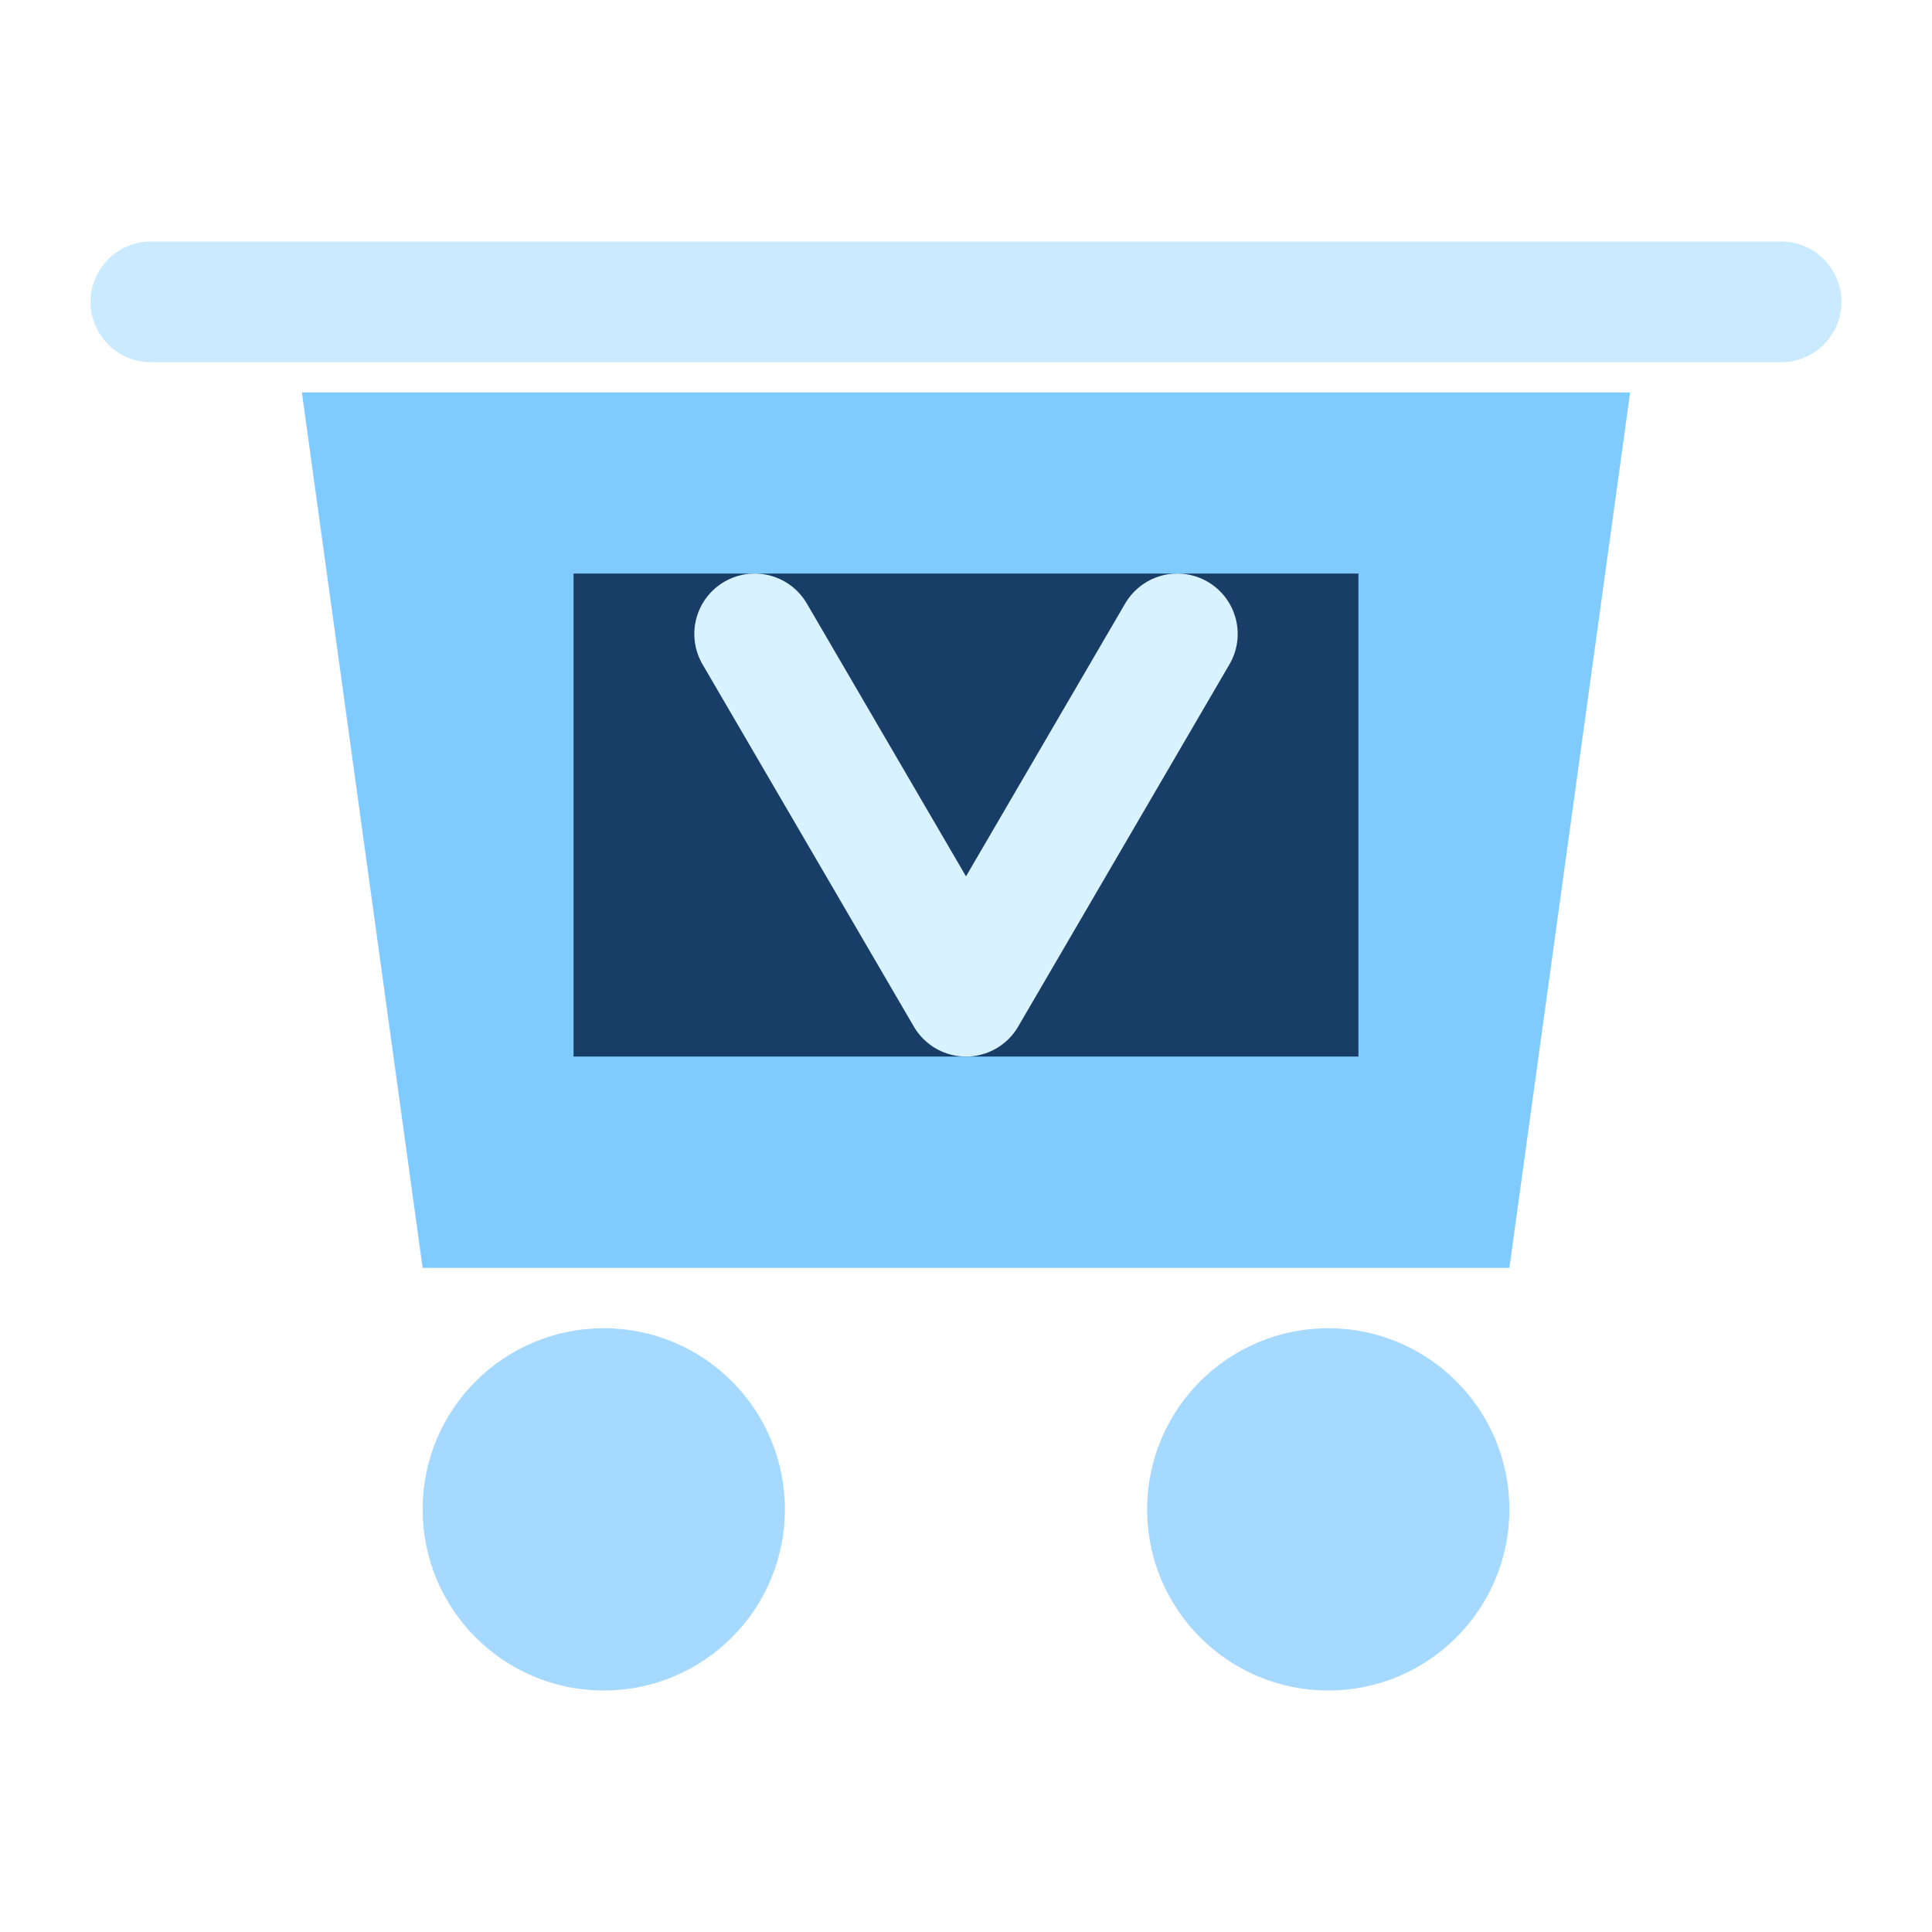
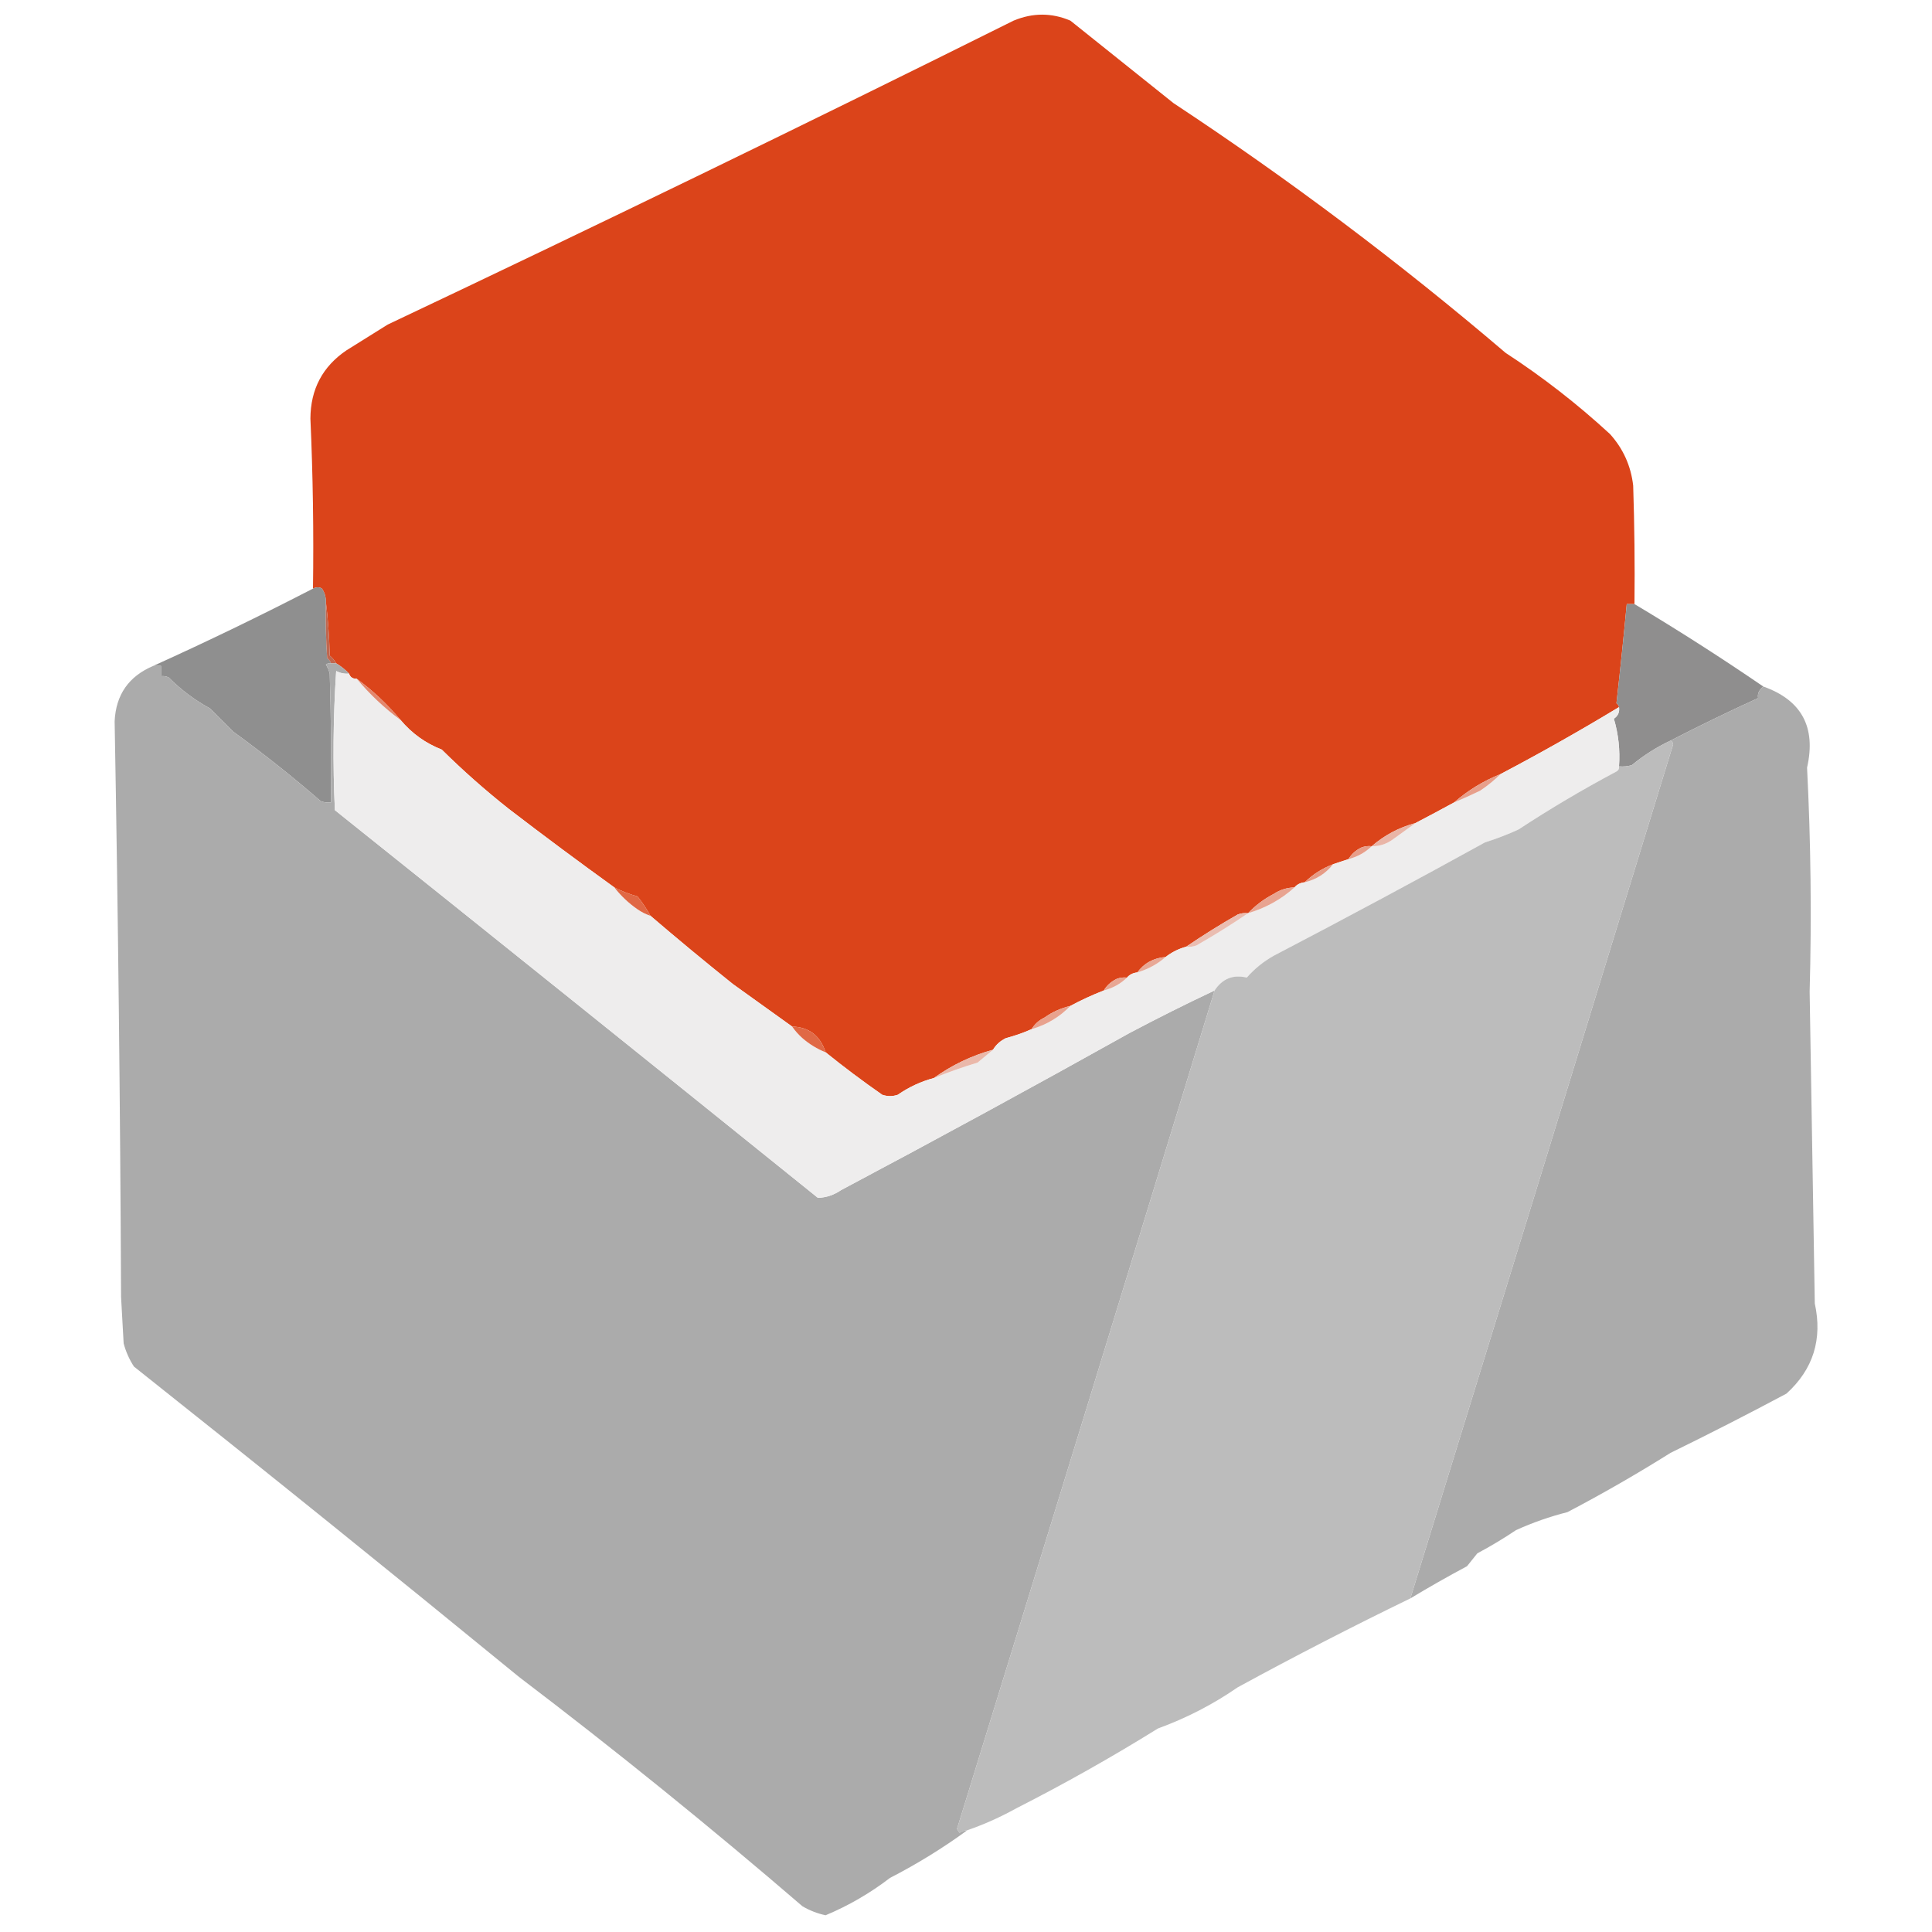
- <svg xmlns="http://www.w3.org/2000/svg" viewBox="0 0 64 64" fill="none">
-   <path d="M10 13h44l-4 29H14l-4-29Z" fill="#7FCBFF" />
-   <path d="M19 19h26v16H19z" fill="#183D67" />
-   <path d="m25 21 7 12m7-12-7 12" stroke="#D8F2FF" stroke-width="4" stroke-linecap="round" />
-   <circle cx="20" cy="50" r="6" fill="#A6D9FF" />
-   <circle cx="44" cy="50" r="6" fill="#A6D9FF" />
-   <path d="M5 10h54" stroke="#C9EAFF" stroke-width="4" stroke-linecap="round" />
+ <svg xmlns="http://www.w3.org/2000/svg" version="1.1" width="750px" height="750px" style="shape-rendering:geometricPrecision; text-rendering:geometricPrecision; image-rendering:optimizeQuality; fill-rule:evenodd; clip-rule:evenodd">
+   <g>
+     <path style="opacity:0.999" fill="#db441a" d="M 634.5,234.5 C 633.5,234.5 632.5,234.5 631.5,234.5C 630.283,247.4 628.95,260.233 627.5,273C 628.056,273.383 628.389,273.883 628.5,274.5C 613.371,283.651 598.038,292.318 582.5,300.5C 575.824,303.166 569.824,306.833 564.5,311.5C 559.449,314.253 554.449,316.92 549.5,319.5C 543.134,321.203 537.468,324.203 532.5,328.5C 531.127,328.343 529.793,328.51 528.5,329C 526.308,330.067 524.642,331.567 523.5,333.5C 521.5,334.167 519.5,334.833 517.5,335.5C 513.317,337.087 509.65,339.421 506.5,342.5C 504.847,342.66 503.514,343.326 502.5,344.5C 499.593,344.575 496.927,345.409 494.5,347C 490.707,348.97 487.373,351.47 484.5,354.5C 483.127,354.343 481.793,354.51 480.5,355C 473.601,358.941 466.934,363.108 460.5,367.5C 457.515,368.326 454.849,369.659 452.5,371.5C 447.819,371.891 444.152,373.891 441.5,377.5C 439.847,377.66 438.514,378.326 437.5,379.5C 436.127,379.343 434.793,379.51 433.5,380C 431.308,381.067 429.642,382.567 428.5,384.5C 423.937,386.286 419.604,388.286 415.5,390.5C 411.821,391.374 408.488,392.874 405.5,395C 403.308,396.067 401.642,397.567 400.5,399.5C 397.284,400.938 393.951,402.105 390.5,403C 388.308,404.067 386.642,405.567 385.5,407.5C 377.208,409.776 369.541,413.442 362.5,418.5C 357.522,419.82 352.855,421.987 348.5,425C 346.5,425.667 344.5,425.667 342.5,425C 334.92,419.723 327.586,414.223 320.5,408.5C 318.407,402.055 314.073,398.722 307.5,398.5C 299.892,393.019 292.225,387.519 284.5,382C 273.644,373.302 262.977,364.469 252.5,355.5C 251.055,352.882 249.389,350.382 247.5,348C 244.324,347.111 241.324,345.945 238.5,344.5C 224.729,334.575 211.062,324.408 197.5,314C 188.376,306.784 179.709,299.117 171.5,291C 165.198,288.534 159.865,284.701 155.5,279.5C 150.443,273.441 144.776,268.107 138.5,263.5C 136.973,263.573 135.973,262.906 135.5,261.5C 134.016,259.926 132.349,258.593 130.5,257.5C 129.878,256.373 129.045,255.373 128,254.5C 127.829,247.321 127.329,240.321 126.5,233.5C 126.509,231.692 126.009,230.025 125,228.5C 124.014,227.829 122.847,227.829 121.5,228.5C 121.812,206.473 121.479,184.473 120.5,162.5C 120.558,151.111 125.225,142.278 134.5,136C 139.833,132.667 145.167,129.333 150.5,126C 231.979,87.426 312.979,48.093 393.5,8C 400.918,4.917 408.252,4.917 415.5,8C 428.833,18.667 442.167,29.333 455.5,40C 500.435,69.648 543.435,101.981 584.5,137C 598.858,146.354 612.358,156.854 625,168.5C 630.12,174.188 633.12,180.855 634,188.5C 634.5,203.83 634.667,219.163 634.5,234.5 Z" />
+   </g>
+   <g>
+     <path style="opacity:0.984" fill="#8d8d8d" d="M 126.5,233.5 C 126.334,240.841 126.5,248.174 127,255.5C 127.717,256.044 128.217,256.711 128.5,257.5C 127.761,257.369 127.094,257.536 126.5,258C 127.191,259.067 127.691,260.234 128,261.5C 128.5,278.163 128.667,294.83 128.5,311.5C 127.127,311.657 125.793,311.49 124.5,311C 113.606,301.54 102.272,292.54 90.5,284C 87.527,281.027 84.527,278.027 81.5,275C 75.623,271.798 70.289,267.798 65.5,263C 64.552,262.517 63.552,262.351 62.5,262.5C 62.5,261.167 62.5,259.833 62.5,258.5C 61.5,258.5 60.5,258.5 59.5,258.5C 80.434,249.033 101.101,239.033 121.5,228.5C 122.847,227.829 124.014,227.829 125,228.5C 126.009,230.025 126.509,231.692 126.5,233.5 Z" />
+   </g>
+   <g>
+     <path style="opacity:0.979" fill="#8d8c8c" d="M 634.5,234.5 C 651.542,244.681 668.209,255.348 684.5,266.5C 682.83,267.871 682.164,269.371 682.5,271C 670.938,276.282 659.605,281.782 648.5,287.5C 643.137,290.016 638.137,293.183 633.5,297C 631.866,297.494 630.199,297.66 628.5,297.5C 628.942,291.161 628.275,284.994 626.5,279C 628.107,277.951 628.773,276.451 628.5,274.5C 628.389,273.883 628.056,273.383 627.5,273C 628.95,260.233 630.283,247.4 631.5,234.5C 632.5,234.5 633.5,234.5 634.5,234.5 Z" />
+   </g>
+   <g>
+     <path style="opacity:1" fill="#c0674f" d="M 126.5,233.5 C 127.329,240.321 127.829,247.321 128,254.5C 129.045,255.373 129.878,256.373 130.5,257.5C 129.833,257.5 129.167,257.5 128.5,257.5C 128.217,256.711 127.717,256.044 127,255.5C 126.5,248.174 126.334,240.841 126.5,233.5 Z" />
+   </g>
+   <g>
+     <path style="opacity:1" fill="#ababab" d="M 128.5,257.5 C 129.167,257.5 129.833,257.5 130.5,257.5C 132.349,258.593 134.016,259.926 135.5,261.5C 133.738,261.643 132.071,261.309 130.5,260.5C 129.334,278.491 129.167,296.491 130,314.5C 192.591,364.547 255.091,414.713 317.5,465C 320.702,464.914 323.702,463.914 326.5,462C 364.106,442.035 401.439,421.702 438.5,401C 449.476,395.192 460.476,389.692 471.5,384.5C 438.332,493.016 404.998,601.516 371.5,710C 371.833,710.5 372.167,711 372.5,711.5C 373.417,710.873 374.417,710.539 375.5,710.5C 366.066,717.394 356.066,723.56 345.5,729C 337.743,734.945 329.41,739.778 320.5,743.5C 317.309,742.825 314.309,741.658 311.5,740C 275.702,709.196 239.035,679.529 201.5,651C 151.956,610.454 102.123,570.287 52,530.5C 50.175,527.689 48.842,524.689 48,521.5C 47.667,515.5 47.333,509.5 47,503.5C 46.669,428.969 45.836,354.469 44.5,280C 44.991,269.677 49.991,262.511 59.5,258.5C 60.5,258.5 61.5,258.5 62.5,258.5C 62.5,259.833 62.5,261.167 62.5,262.5C 63.552,262.351 64.552,262.517 65.5,263C 70.289,267.798 75.623,271.798 81.5,275C 84.527,278.027 87.527,281.027 90.5,284C 102.272,292.54 113.606,301.54 124.5,311C 125.793,311.49 127.127,311.657 128.5,311.5C 128.667,294.83 128.5,278.163 128,261.5C 127.691,260.234 127.191,259.067 126.5,258C 127.094,257.536 127.761,257.369 128.5,257.5 Z" />
+   </g>
+   <g>
+     <path style="opacity:1" fill="#eeeded" d="M 135.5,261.5 C 135.973,262.906 136.973,263.573 138.5,263.5C 143.557,269.559 149.224,274.893 155.5,279.5C 159.865,284.701 165.198,288.534 171.5,291C 179.709,299.117 188.376,306.784 197.5,314C 211.062,324.408 224.729,334.575 238.5,344.5C 241.043,347.78 244.043,350.613 247.5,353C 249.078,354.094 250.745,354.928 252.5,355.5C 262.977,364.469 273.644,373.302 284.5,382C 292.225,387.519 299.892,393.019 307.5,398.5C 308.625,400.129 309.959,401.629 311.5,403C 314.222,405.358 317.222,407.191 320.5,408.5C 327.586,414.223 334.92,419.723 342.5,425C 344.5,425.667 346.5,425.667 348.5,425C 352.855,421.987 357.522,419.82 362.5,418.5C 368.003,416.259 373.67,414.259 379.5,412.5C 381.531,410.825 383.531,409.159 385.5,407.5C 386.642,405.567 388.308,404.067 390.5,403C 393.951,402.105 397.284,400.938 400.5,399.5C 406.365,397.785 411.365,394.785 415.5,390.5C 419.604,388.286 423.937,386.286 428.5,384.5C 431.992,383.59 434.992,381.924 437.5,379.5C 438.514,378.326 439.847,377.66 441.5,377.5C 445.727,376.226 449.394,374.226 452.5,371.5C 454.849,369.659 457.515,368.326 460.5,367.5C 461.873,367.657 463.207,367.49 464.5,367C 471.408,363.055 478.075,358.888 484.5,354.5C 491.407,352.452 497.407,349.119 502.5,344.5C 503.514,343.326 504.847,342.66 506.5,342.5C 511.026,341.41 514.692,339.077 517.5,335.5C 519.5,334.833 521.5,334.167 523.5,333.5C 526.992,332.59 529.992,330.924 532.5,328.5C 535.425,328.54 538.091,327.707 540.5,326C 543.52,323.827 546.52,321.66 549.5,319.5C 554.449,316.92 559.449,314.253 564.5,311.5C 567.816,310.11 571.15,308.61 574.5,307C 577.441,305.048 580.107,302.882 582.5,300.5C 598.038,292.318 613.371,283.651 628.5,274.5C 628.773,276.451 628.107,277.951 626.5,279C 628.275,284.994 628.942,291.161 628.5,297.5C 628.631,298.376 628.298,299.043 627.5,299.5C 614.402,306.467 601.735,313.967 589.5,322C 585.277,323.944 580.944,325.611 576.5,327C 550.251,341.491 522.918,356.158 494.5,371C 490.503,373.245 487.003,376.078 484,379.5C 478.702,378.229 474.535,379.896 471.5,384.5C 460.476,389.692 449.476,395.192 438.5,401C 401.439,421.702 364.106,442.035 326.5,462C 323.702,463.914 320.702,464.914 317.5,465C 255.091,414.713 192.591,364.547 130,314.5C 129.167,296.491 129.334,278.491 130.5,260.5C 132.071,261.309 133.738,261.643 135.5,261.5 Z" />
+   </g>
+   <g>
+     <path style="opacity:1" fill="#e3876d" d="M 138.5,263.5 C 144.776,268.107 150.443,273.441 155.5,279.5C 149.224,274.893 143.557,269.559 138.5,263.5 Z" />
+   </g>
+   <g>
+     <path style="opacity:1" fill="#ababab" d="M 684.5,266.5 C 699.4,271.788 705.066,282.288 701.5,298C 702.968,326.992 703.301,355.992 702.5,385C 703.15,425.334 703.817,465.667 704.5,506C 707.544,519.923 703.877,531.59 693.5,541C 678.625,548.937 663.625,556.604 648.5,564C 635.461,572.186 622.128,579.853 608.5,587C 601.653,588.727 594.986,591.061 588.5,594C 583.666,597.252 578.666,600.252 573.5,603C 572.167,604.667 570.833,606.333 569.5,608C 562.021,611.994 554.688,616.161 547.5,620.5C 581.583,510.081 615.583,399.581 649.5,289C 649.43,288.235 649.097,287.735 648.5,287.5C 659.605,281.782 670.938,276.282 682.5,271C 682.164,269.371 682.83,267.871 684.5,266.5 Z" />
+   </g>
+   <g>
+     <path style="opacity:1" fill="#bcbcbc" d="M 648.5,287.5 C 649.097,287.735 649.43,288.235 649.5,289C 615.583,399.581 581.583,510.081 547.5,620.5C 524.953,631.441 502.62,642.941 480.5,655C 470.92,661.625 460.586,666.958 449.5,671C 431.653,682.093 413.319,692.426 394.5,702C 388.371,705.4 382.037,708.234 375.5,710.5C 374.417,710.539 373.417,710.873 372.5,711.5C 372.167,711 371.833,710.5 371.5,710C 404.998,601.516 438.332,493.016 471.5,384.5C 474.535,379.896 478.702,378.229 484,379.5C 487.003,376.078 490.503,373.245 494.5,371C 522.918,356.158 550.251,341.491 576.5,327C 580.944,325.611 585.277,323.944 589.5,322C 601.735,313.967 614.402,306.467 627.5,299.5C 628.298,299.043 628.631,298.376 628.5,297.5C 630.199,297.66 631.866,297.494 633.5,297C 638.137,293.183 643.137,290.016 648.5,287.5 Z" />
+   </g>
+   <g>
+     <path style="opacity:1" fill="#e79f8b" d="M 582.5,300.5 C 580.107,302.882 577.441,305.048 574.5,307C 571.15,308.61 567.816,310.11 564.5,311.5C 569.824,306.833 575.824,303.166 582.5,300.5 Z" />
+   </g>
+   <g>
+     <path style="opacity:1" fill="#e9b5a7" d="M 549.5,319.5 C 546.52,321.66 543.52,323.827 540.5,326C 538.091,327.707 535.425,328.54 532.5,328.5C 537.468,324.203 543.134,321.203 549.5,319.5 Z" />
+   </g>
+   <g>
+     <path style="opacity:1" fill="#e79e8a" d="M 532.5,328.5 C 529.992,330.924 526.992,332.59 523.5,333.5C 524.642,331.567 526.308,330.067 528.5,329C 529.793,328.51 531.127,328.343 532.5,328.5 Z" />
+   </g>
+   <g>
+     <path style="opacity:1" fill="#e69b86" d="M 517.5,335.5 C 514.692,339.077 511.026,341.41 506.5,342.5C 509.65,339.421 513.317,337.087 517.5,335.5 Z" />
+   </g>
+   <g>
+     <path style="opacity:1" fill="#e06845" d="M 238.5,344.5 C 241.324,345.945 244.324,347.111 247.5,348C 249.389,350.382 251.055,352.882 252.5,355.5C 250.745,354.928 249.078,354.094 247.5,353C 244.043,350.613 241.043,347.78 238.5,344.5 Z" />
+   </g>
+   <g>
+     <path style="opacity:1" fill="#e8a491" d="M 502.5,344.5 C 497.407,349.119 491.407,352.452 484.5,354.5C 487.373,351.47 490.707,348.97 494.5,347C 496.927,345.409 499.593,344.575 502.5,344.5 Z" />
+   </g>
+   <g>
+     <path style="opacity:1" fill="#eabdb1" d="M 484.5,354.5 C 478.075,358.888 471.408,363.055 464.5,367C 463.207,367.49 461.873,367.657 460.5,367.5C 466.934,363.108 473.601,358.941 480.5,355C 481.793,354.51 483.127,354.343 484.5,354.5 Z" />
+   </g>
+   <g>
+     <path style="opacity:1" fill="#e8a896" d="M 452.5,371.5 C 449.394,374.226 445.727,376.226 441.5,377.5C 444.152,373.891 447.819,371.891 452.5,371.5 Z" />
+   </g>
+   <g>
+     <path style="opacity:1" fill="#e8a693" d="M 437.5,379.5 C 434.992,381.924 431.992,383.59 428.5,384.5C 429.642,382.567 431.308,381.067 433.5,380C 434.793,379.51 436.127,379.343 437.5,379.5 Z" />
+   </g>
+   <g>
+     <path style="opacity:1" fill="#e8a28e" d="M 415.5,390.5 C 411.365,394.785 406.365,397.785 400.5,399.5C 401.642,397.567 403.308,396.067 405.5,395C 408.488,392.874 411.821,391.374 415.5,390.5 Z" />
+   </g>
+   <g>
+     <path style="opacity:1" fill="#e06946" d="M 307.5,398.5 C 314.073,398.722 318.407,402.055 320.5,408.5C 317.222,407.191 314.222,405.358 311.5,403C 309.959,401.629 308.625,400.129 307.5,398.5 Z" />
+   </g>
+   <g>
+     <path style="opacity:1" fill="#eab8aa" d="M 385.5,407.5 C 383.531,409.159 381.531,410.825 379.5,412.5C 373.67,414.259 368.003,416.259 362.5,418.5C 369.541,413.442 377.208,409.776 385.5,407.5 Z" />
+   </g>
</svg>
